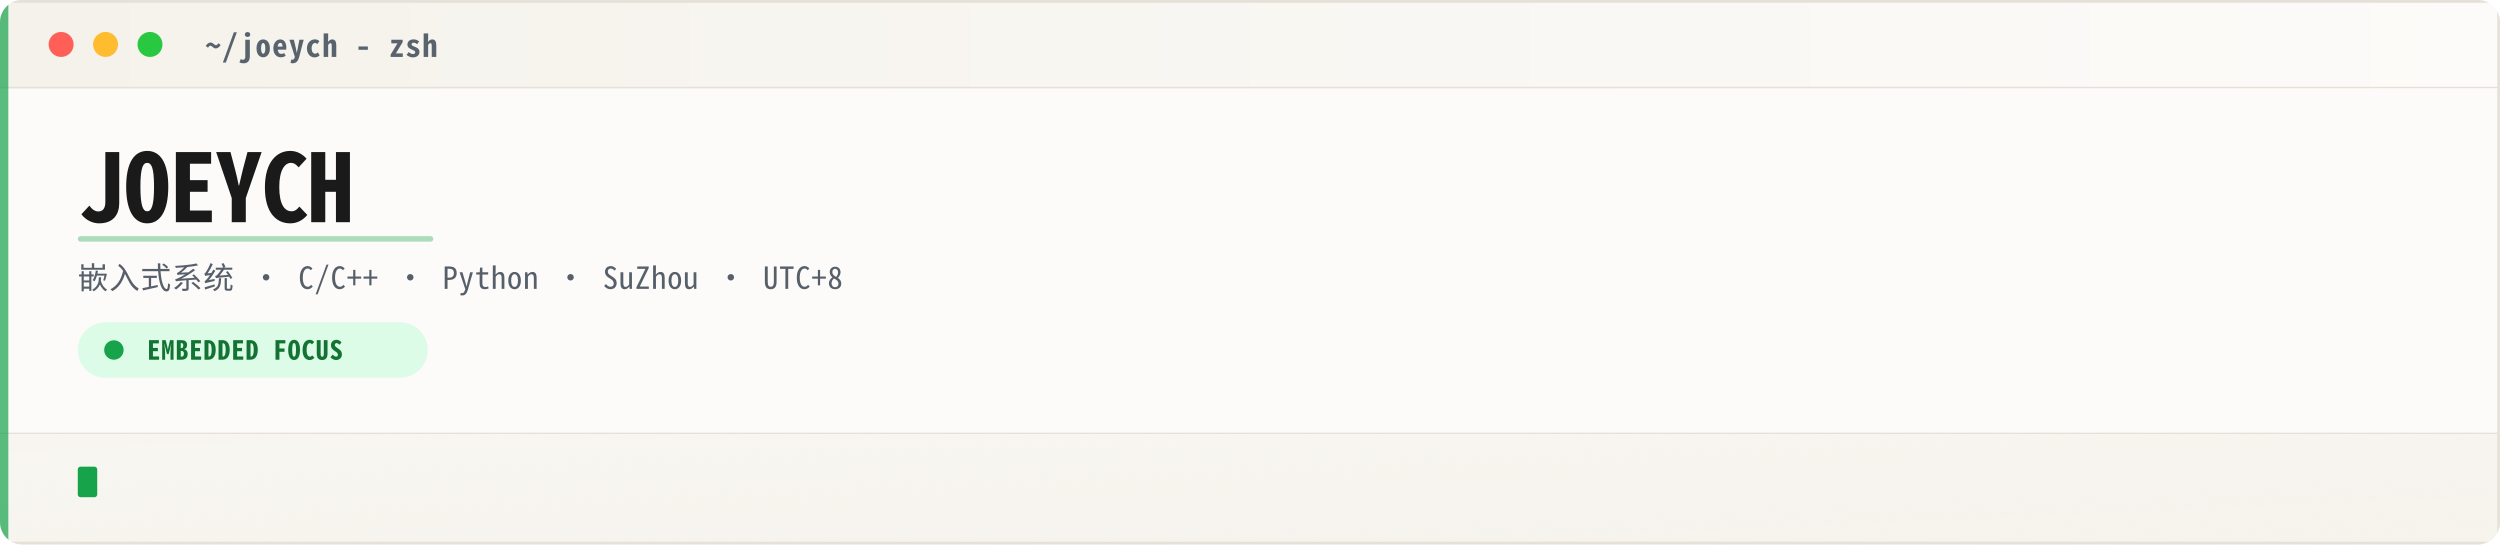
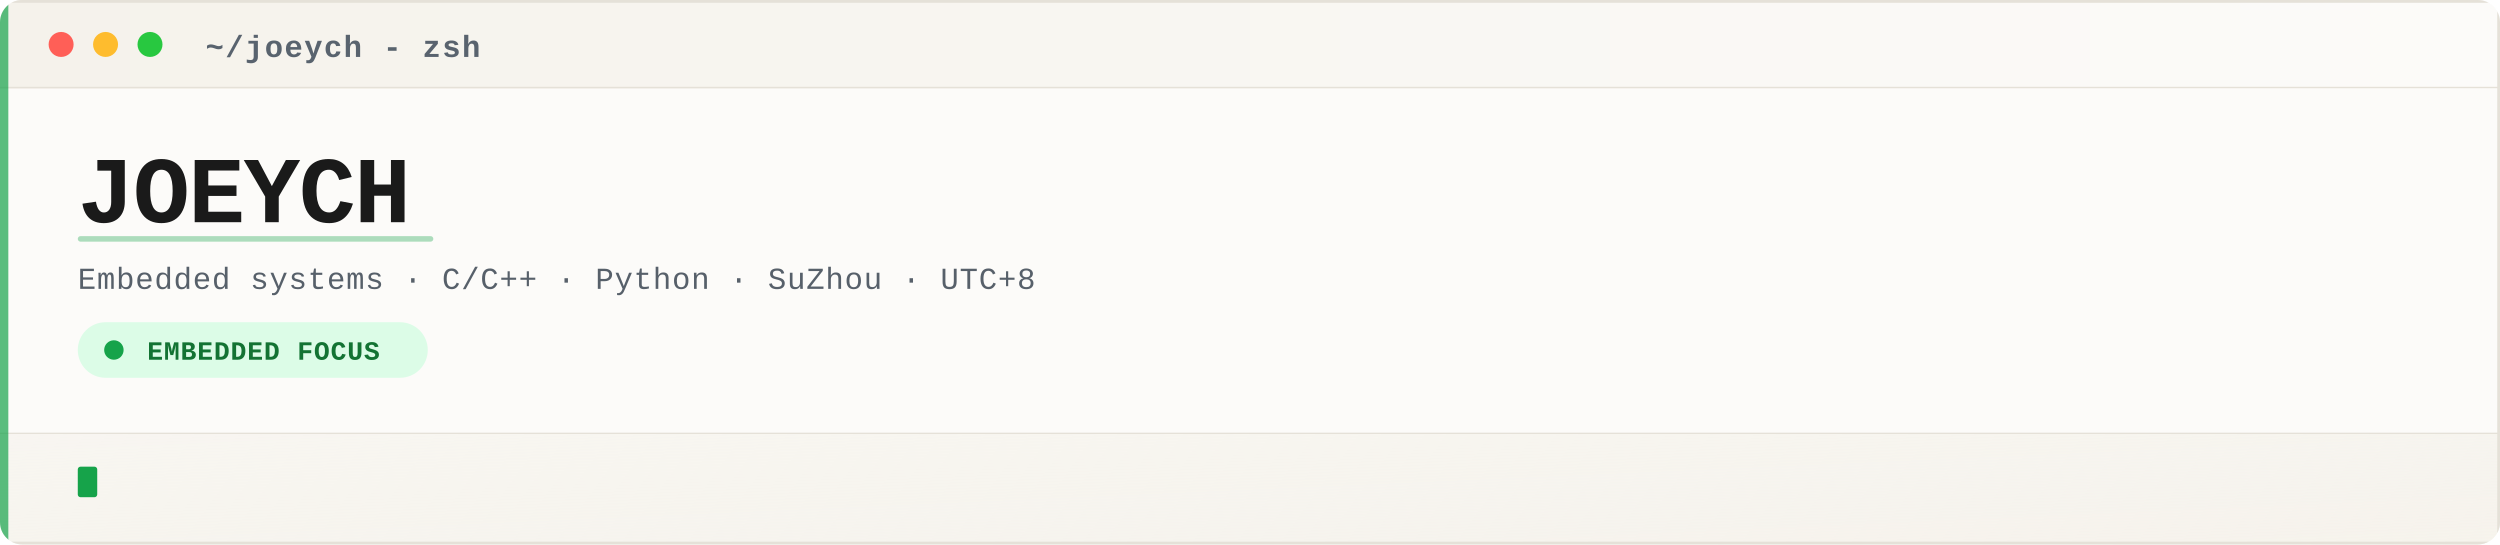
<svg xmlns="http://www.w3.org/2000/svg" width="900" height="196" viewBox="0 0 900 196" role="img" aria-labelledby="title desc">
  <defs>
    <clipPath id="clip">
      <rect width="900" height="196" rx="8" />
    </clipPath>
    <linearGradient id="bar" x1="0" x2="1">
      <stop stop-color="#f5f2eb" />
      <stop offset="1" stop-color="#fcfbf9" />
    </linearGradient>
    <linearGradient id="prompt" y2="1">
      <stop stop-color="#f5f2eb" stop-opacity=".6" />
      <stop offset="1" stop-color="#f5f2eb" stop-opacity=".9" />
    </linearGradient>
  </defs>
  <style>@media (prefers-reduced-motion: reduce){.animated-prompt{display:none}.prompt{opacity:1}.prompt-cursor animate{display:none}}</style>
  <g clip-path="url(#clip)">
    <rect width="900" height="196" fill="#fcfbf9" />
    <rect width="900" height="32" fill="url(#bar)" />
    <path d="M0 31.5H900" stroke="#e5e1d8" stroke-width=".5" />
    <circle cx="22" cy="16" r="4.5" fill="#ff5f57" />
    <circle cx="38" cy="16" r="4.5" fill="#febc2e" />
    <circle cx="54" cy="16" r="4.5" fill="#28c840" />
-     <text x="74" y="20.5" font-family="'Cascadia Mono','Noto Sans Mono CJK SC','Microsoft YaHei UI',Consolas,monospace" font-size="11" font-weight="600" fill="#59636e" letter-spacing=".5">~/joeych - zsh</text>
-     <text x="28" y="80" font-family="'Cascadia Mono','Noto Sans Mono CJK SC','Microsoft YaHei UI',Consolas,monospace" font-size="34" font-weight="900" fill="#1a1a1a" letter-spacing="-.5">JOEYCH</text>
+     <text x="74" y="20.5" font-family="'Courier New', Consolas, monospace" font-size="11" font-weight="600" fill="#59636e" letter-spacing=".5">~/joeych - zsh</text>
+     <text x="28" y="80" font-family="'Courier New', Consolas, monospace" font-size="34" font-weight="900" fill="#1a1a1a" letter-spacing="-.5">JOEYCH</text>
    <rect x="28" y="85" width="128" height="2" rx="1" fill="#16a34a" opacity=".35" />
-     <text x="28" y="104" font-family="'Cascadia Mono','Noto Sans Mono CJK SC','Microsoft YaHei UI',Consolas,monospace" font-size="11" fill="#57606a" letter-spacing=".3">嵌入式系统 · C/C++ · Python · SuZhou · UTC+8</text>
+     <text x="28" y="104" font-family="'Courier New', Consolas, monospace" font-size="11" fill="#57606a" letter-spacing=".3">Embedded systems · C/C++ · Python · SuZhou · UTC+8</text>
    <rect x="28" y="116" width="126" height="20" rx="10" fill="#dcfce7" />
    <circle cx="41" cy="126" r="3.5" fill="#16a34a" />
-     <text x="53" y="129.5" font-family="'Cascadia Mono','Noto Sans Mono CJK SC','Microsoft YaHei UI',Consolas,monospace" font-size="9.5" font-weight="700" fill="#137333" letter-spacing=".3">EMBEDDED FOCUS</text>
+     <text x="53" y="129.5" font-family="'Courier New', Consolas, monospace" font-size="9.5" font-weight="700" fill="#137333" letter-spacing=".3">EMBEDDED FOCUS</text>
    <rect y="156" width="900" height="40" fill="url(#prompt)" />
    <path d="M0 156H900" stroke="#e5e1d8" stroke-width=".5" />
    <rect class="prompt-cursor" x="28" y="168" width="7" height="11" rx="1" fill="#16a34a">
      <animate attributeName="opacity" values=".85;.1;.85" dur="1.1s" repeatCount="indefinite" />
    </rect>
-     <text class="prompt" x="44" y="177" font-family="'Cascadia Mono','Noto Sans Mono CJK SC','Microsoft YaHei UI',Consolas,monospace" font-size="12" font-weight="600" fill="#137333" opacity="0">&gt;_Focus: Embedded Systems | C/C++ | Python</text>
-     <text class="animated-prompt" x="44" y="177" font-family="'Cascadia Mono','Noto Sans Mono CJK SC','Microsoft YaHei UI',Consolas,monospace" font-size="12" font-weight="600" fill="#137333" opacity="0">
+     <text class="prompt" x="44" y="177" font-family="'Courier New', Consolas, monospace" font-size="12" font-weight="600" fill="#137333" opacity="0">&gt;_Focus: Embedded Systems | C/C++ | Python</text>
+     <text class="animated-prompt" x="44" y="177" font-family="'Courier New', Consolas, monospace" font-size="12" font-weight="600" fill="#137333" opacity="0">
      <animate attributeName="opacity" values="0;0;1;1;0;0" keyTimes="0;0.000;0.025;0.308;0.333;1" dur="12s" repeatCount="indefinite" />&gt;_Focus: Embedded Systems | C/C++ | Python</text>
-     <text class="animated-prompt" x="44" y="177" font-family="'Cascadia Mono','Noto Sans Mono CJK SC','Microsoft YaHei UI',Consolas,monospace" font-size="12" font-weight="600" fill="#137333" opacity="0">
+     <text class="animated-prompt" x="44" y="177" font-family="'Courier New', Consolas, monospace" font-size="12" font-weight="600" fill="#137333" opacity="0">
      <animate attributeName="opacity" values="0;0;1;1;0;0" keyTimes="0;0.333;0.358;0.642;0.667;1" dur="12s" repeatCount="indefinite" />&gt;_Build: STM32 | Raspberry Pi Pico | PX4</text>
-     <text class="animated-prompt" x="44" y="177" font-family="'Cascadia Mono','Noto Sans Mono CJK SC','Microsoft YaHei UI',Consolas,monospace" font-size="12" font-weight="600" fill="#137333" opacity="0">
+     <text class="animated-prompt" x="44" y="177" font-family="'Courier New', Consolas, monospace" font-size="12" font-weight="600" fill="#137333" opacity="0">
      <animate attributeName="opacity" values="0;0;1;1;0;0" keyTimes="0;0.667;0.692;0.975;1.000;1" dur="12s" repeatCount="indefinite" />&gt;_Explore: PCB Design | AI | Computer Vision</text>
    <rect width="3" height="196" fill="#16a34a" opacity=".7" />
    <path d="M0 .5H900M899.5 0V196M0 195.5H900" stroke="#e5e1d8" stroke-width="1" fill="none" />
  </g>
</svg>
